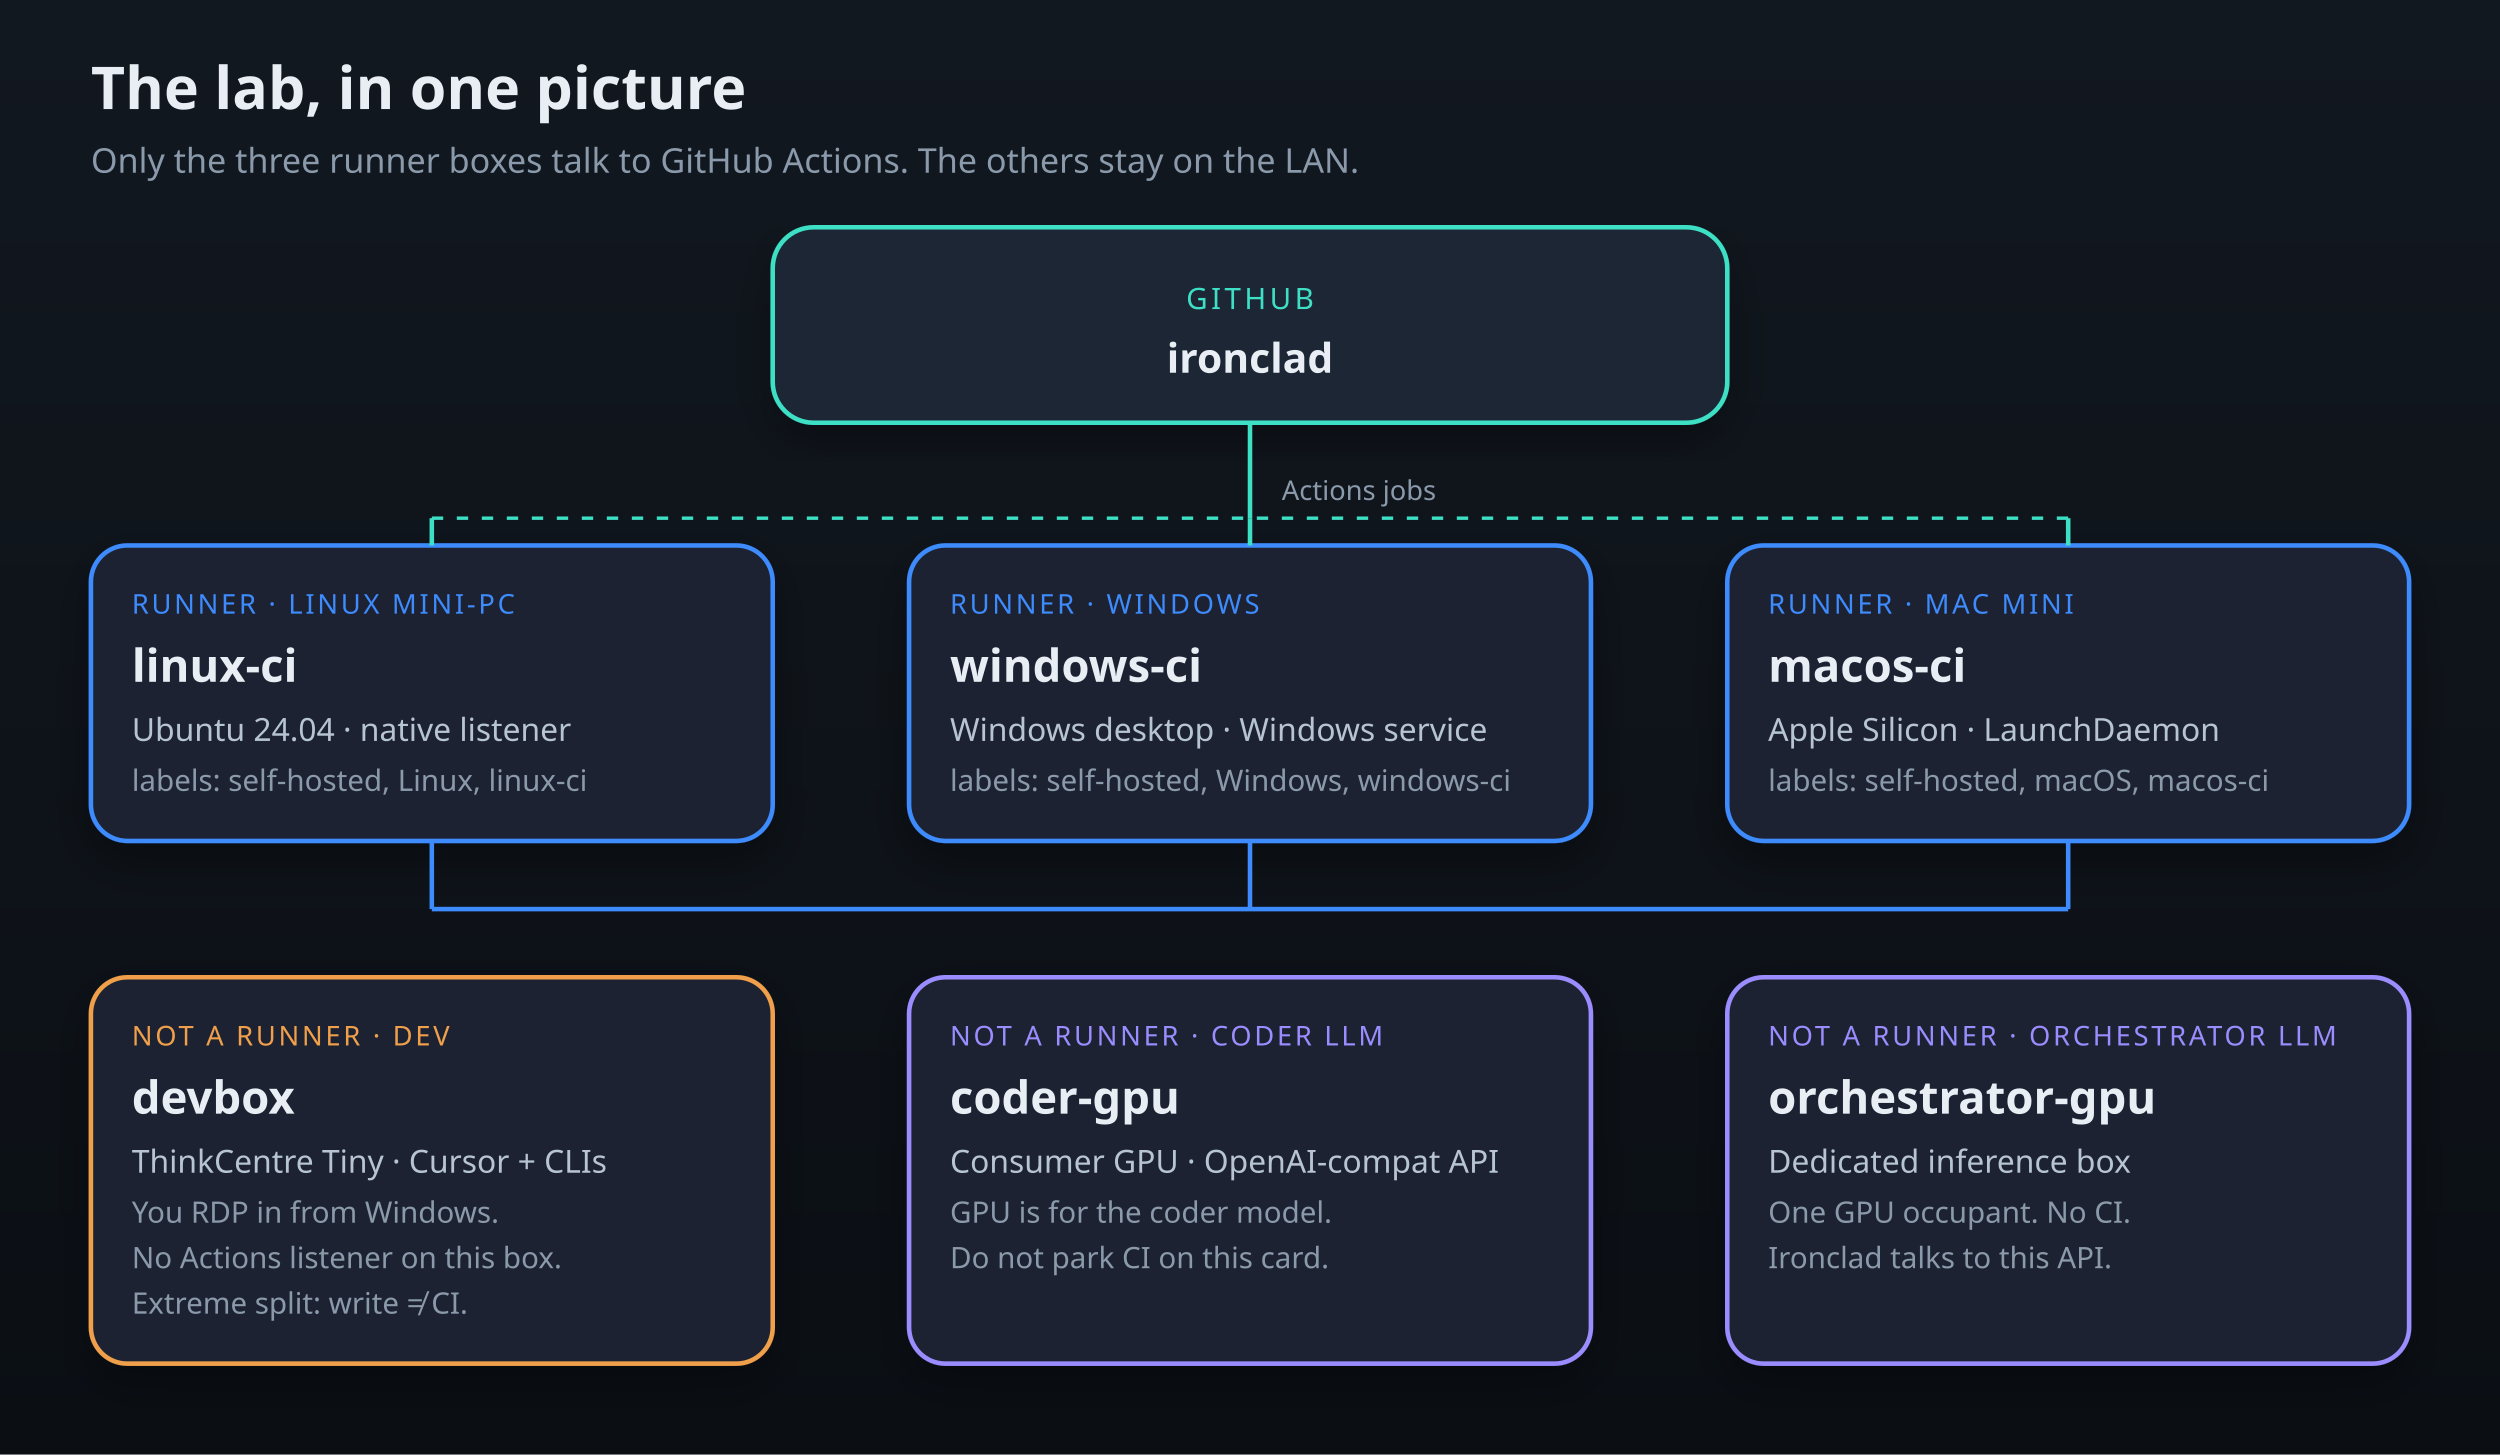
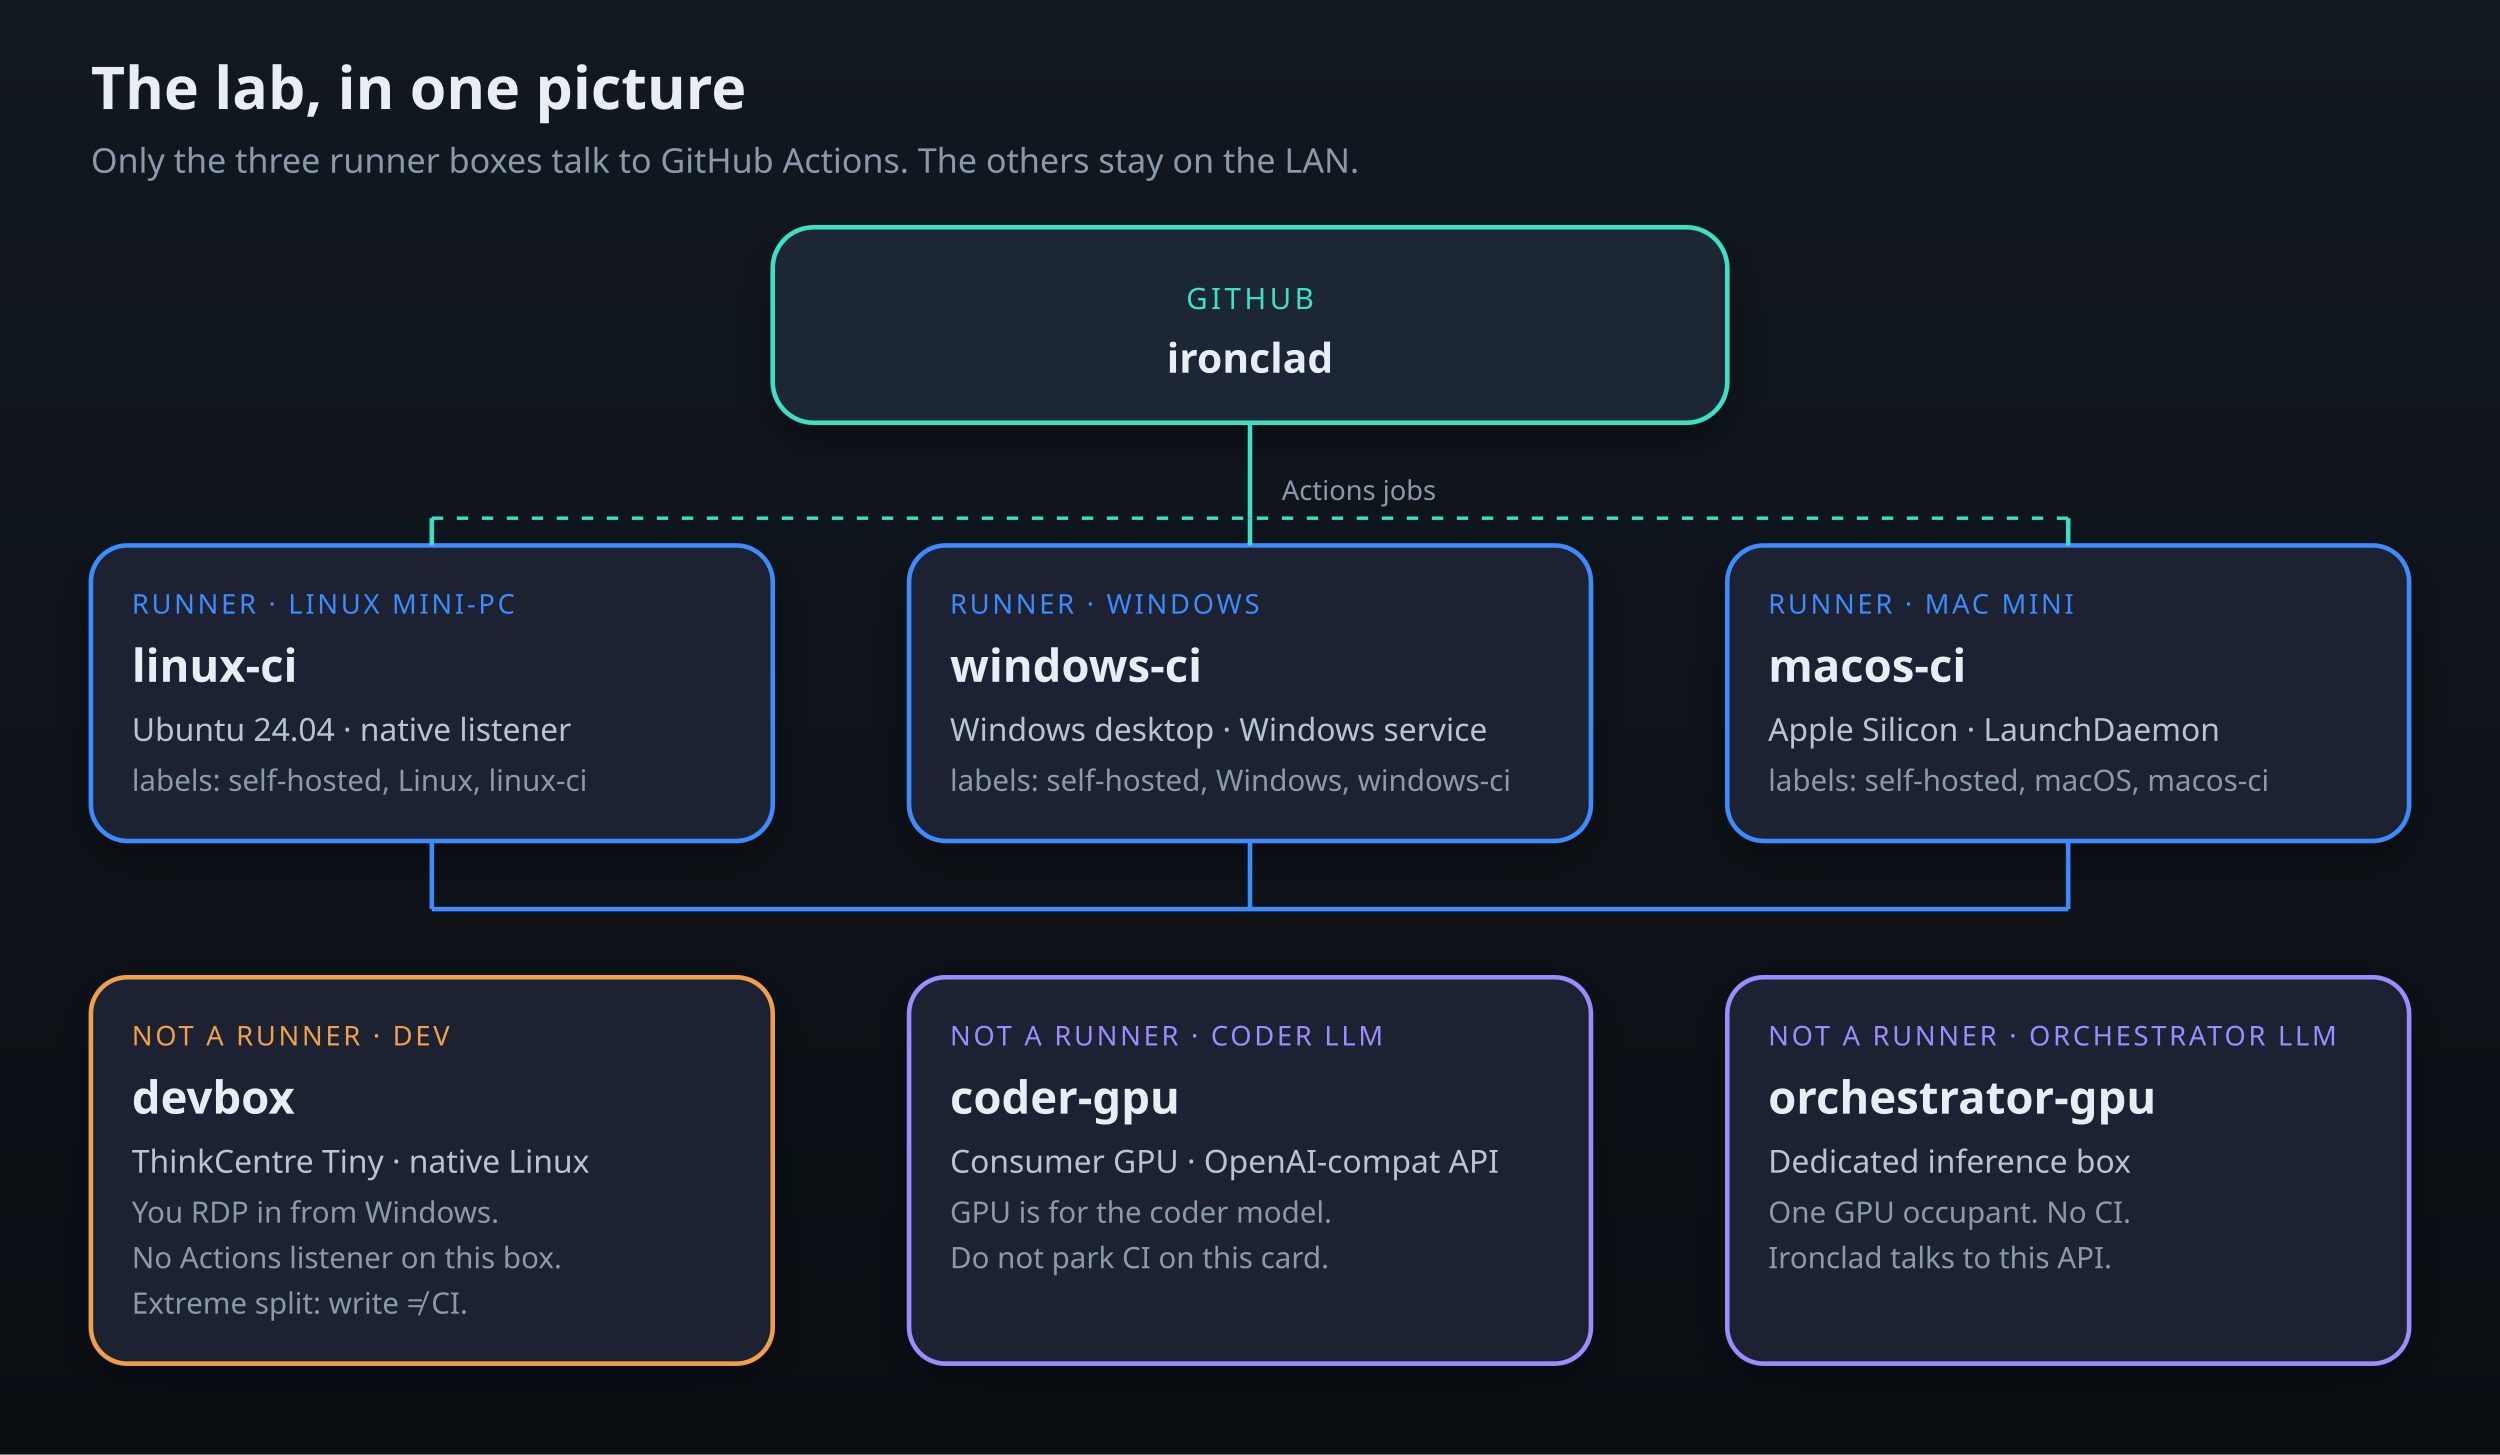
<svg xmlns="http://www.w3.org/2000/svg" viewBox="0 0 1100 640" role="img" aria-labelledby="t d">
  <defs>
    <linearGradient id="bg" x1="0" y1="0" x2="0" y2="1">
      <stop offset="0" stop-color="#121820" />
      <stop offset="1" stop-color="#0b0f14" />
    </linearGradient>
    <filter id="s" x="-10%" y="-10%" width="120%" height="130%">
      <feDropShadow dx="0" dy="8" stdDeviation="10" flood-color="#000" flood-opacity="0.35" />
    </filter>
  </defs>
  <rect width="1100" height="640" fill="url(#bg)" />
  <text x="40" y="48" fill="#e8eef4" font-family="Segoe UI, system-ui, sans-serif" font-size="26" font-weight="700">The lab, in one picture</text>
  <text x="40" y="76" fill="#8b9aab" font-family="Segoe UI, system-ui, sans-serif" font-size="15">Only the three runner boxes talk to GitHub Actions. The others stay on the LAN.</text>
  <rect x="340" y="100" rx="18" width="420" height="86" fill="#1c2734" stroke="#3ee0c5" stroke-width="2" filter="url(#s)" />
  <text x="550" y="136" text-anchor="middle" fill="#3ee0c5" font-family="Segoe UI, system-ui, sans-serif" font-size="13" letter-spacing="1.5">GITHUB</text>
  <text x="550" y="164" text-anchor="middle" fill="#e8eef4" font-family="Segoe UI, system-ui, sans-serif" font-size="18" font-weight="700">ironclad</text>
  <line x1="550" y1="186" x2="550" y2="228" stroke="#3ee0c5" stroke-width="2" />
  <text x="564" y="220" fill="#8b9aab" font-family="Segoe UI, system-ui, sans-serif" font-size="12">Actions jobs</text>
  <g font-family="Segoe UI, system-ui, sans-serif">
    <rect x="40" y="240" rx="16" width="300" height="130" fill="#1a2330" stroke="#3d8bfd" stroke-width="2" filter="url(#s)" />
    <text x="58" y="270" fill="#3d8bfd" font-size="12" letter-spacing="1.2">RUNNER · LINUX MINI-PC</text>
    <text x="58" y="300" fill="#e8eef4" font-size="20" font-weight="700">linux-ci</text>
    <text x="58" y="326" fill="#b7c4d2" font-size="14">Ubuntu 24.04 · native listener</text>
    <text x="58" y="348" fill="#8b9aab" font-size="13">labels: self-hosted, Linux, linux-ci</text>
    <rect x="400" y="240" rx="16" width="300" height="130" fill="#1a2330" stroke="#3d8bfd" stroke-width="2" filter="url(#s)" />
    <text x="418" y="270" fill="#3d8bfd" font-size="12" letter-spacing="1.2">RUNNER · WINDOWS</text>
    <text x="418" y="300" fill="#e8eef4" font-size="20" font-weight="700">windows-ci</text>
    <text x="418" y="326" fill="#b7c4d2" font-size="14">Windows desktop · Windows service</text>
    <text x="418" y="348" fill="#8b9aab" font-size="13">labels: self-hosted, Windows, windows-ci</text>
    <rect x="760" y="240" rx="16" width="300" height="130" fill="#1a2330" stroke="#3d8bfd" stroke-width="2" filter="url(#s)" />
    <text x="778" y="270" fill="#3d8bfd" font-size="12" letter-spacing="1.2">RUNNER · MAC MINI</text>
    <text x="778" y="300" fill="#e8eef4" font-size="20" font-weight="700">macos-ci</text>
    <text x="778" y="326" fill="#b7c4d2" font-size="14">Apple Silicon · LaunchDaemon</text>
    <text x="778" y="348" fill="#8b9aab" font-size="13">labels: self-hosted, macOS, macos-ci</text>
  </g>
  <line x1="190" y1="370" x2="190" y2="400" stroke="#3d8bfd" stroke-width="2" />
  <line x1="550" y1="370" x2="550" y2="400" stroke="#3d8bfd" stroke-width="2" />
  <line x1="910" y1="370" x2="910" y2="400" stroke="#3d8bfd" stroke-width="2" />
  <line x1="190" y1="400" x2="910" y2="400" stroke="#3d8bfd" stroke-width="2" />
  <line x1="550" y1="228" x2="550" y2="240" stroke="#3ee0c5" stroke-width="2" />
  <line x1="190" y1="228" x2="910" y2="228" stroke="#3ee0c5" stroke-width="1.5" stroke-dasharray="5 6" />
  <line x1="190" y1="228" x2="190" y2="240" stroke="#3ee0c5" stroke-width="2" />
  <line x1="910" y1="228" x2="910" y2="240" stroke="#3ee0c5" stroke-width="2" />
  <g font-family="Segoe UI, system-ui, sans-serif">
    <rect x="40" y="430" rx="16" width="300" height="170" fill="#1a2330" stroke="#f0a04b" stroke-width="2" filter="url(#s)" />
    <text x="58" y="460" fill="#f0a04b" font-size="12" letter-spacing="1.2">NOT A RUNNER · DEV</text>
    <text x="58" y="490" fill="#e8eef4" font-size="20" font-weight="700">devbox</text>
-     <text x="58" y="516" fill="#b7c4d2" font-size="14">ThinkCentre Tiny · Cursor + CLIs</text>
+     <text x="58" y="516" fill="#b7c4d2" font-size="14">ThinkCentre Tiny · native Linux</text>
    <text x="58" y="538" fill="#8b9aab" font-size="13">You RDP in from Windows.</text>
    <text x="58" y="558" fill="#8b9aab" font-size="13">No Actions listener on this box.</text>
    <text x="58" y="578" fill="#8b9aab" font-size="13">Extreme split: write ≠ CI.</text>
    <rect x="400" y="430" rx="16" width="300" height="170" fill="#1a2330" stroke="#9b8cff" stroke-width="2" filter="url(#s)" />
    <text x="418" y="460" fill="#9b8cff" font-size="12" letter-spacing="1.2">NOT A RUNNER · CODER LLM</text>
    <text x="418" y="490" fill="#e8eef4" font-size="20" font-weight="700">coder-gpu</text>
    <text x="418" y="516" fill="#b7c4d2" font-size="14">Consumer GPU · OpenAI-compat API</text>
    <text x="418" y="538" fill="#8b9aab" font-size="13">GPU is for the coder model.</text>
    <text x="418" y="558" fill="#8b9aab" font-size="13">Do not park CI on this card.</text>
    <rect x="760" y="430" rx="16" width="300" height="170" fill="#1a2330" stroke="#9b8cff" stroke-width="2" filter="url(#s)" />
    <text x="778" y="460" fill="#9b8cff" font-size="12" letter-spacing="1.2">NOT A RUNNER · ORCHESTRATOR LLM</text>
    <text x="778" y="490" fill="#e8eef4" font-size="20" font-weight="700">orchestrator-gpu</text>
    <text x="778" y="516" fill="#b7c4d2" font-size="14">Dedicated inference box</text>
    <text x="778" y="538" fill="#8b9aab" font-size="13">One GPU occupant. No CI.</text>
    <text x="778" y="558" fill="#8b9aab" font-size="13">Ironclad talks to this API.</text>
  </g>
</svg>
